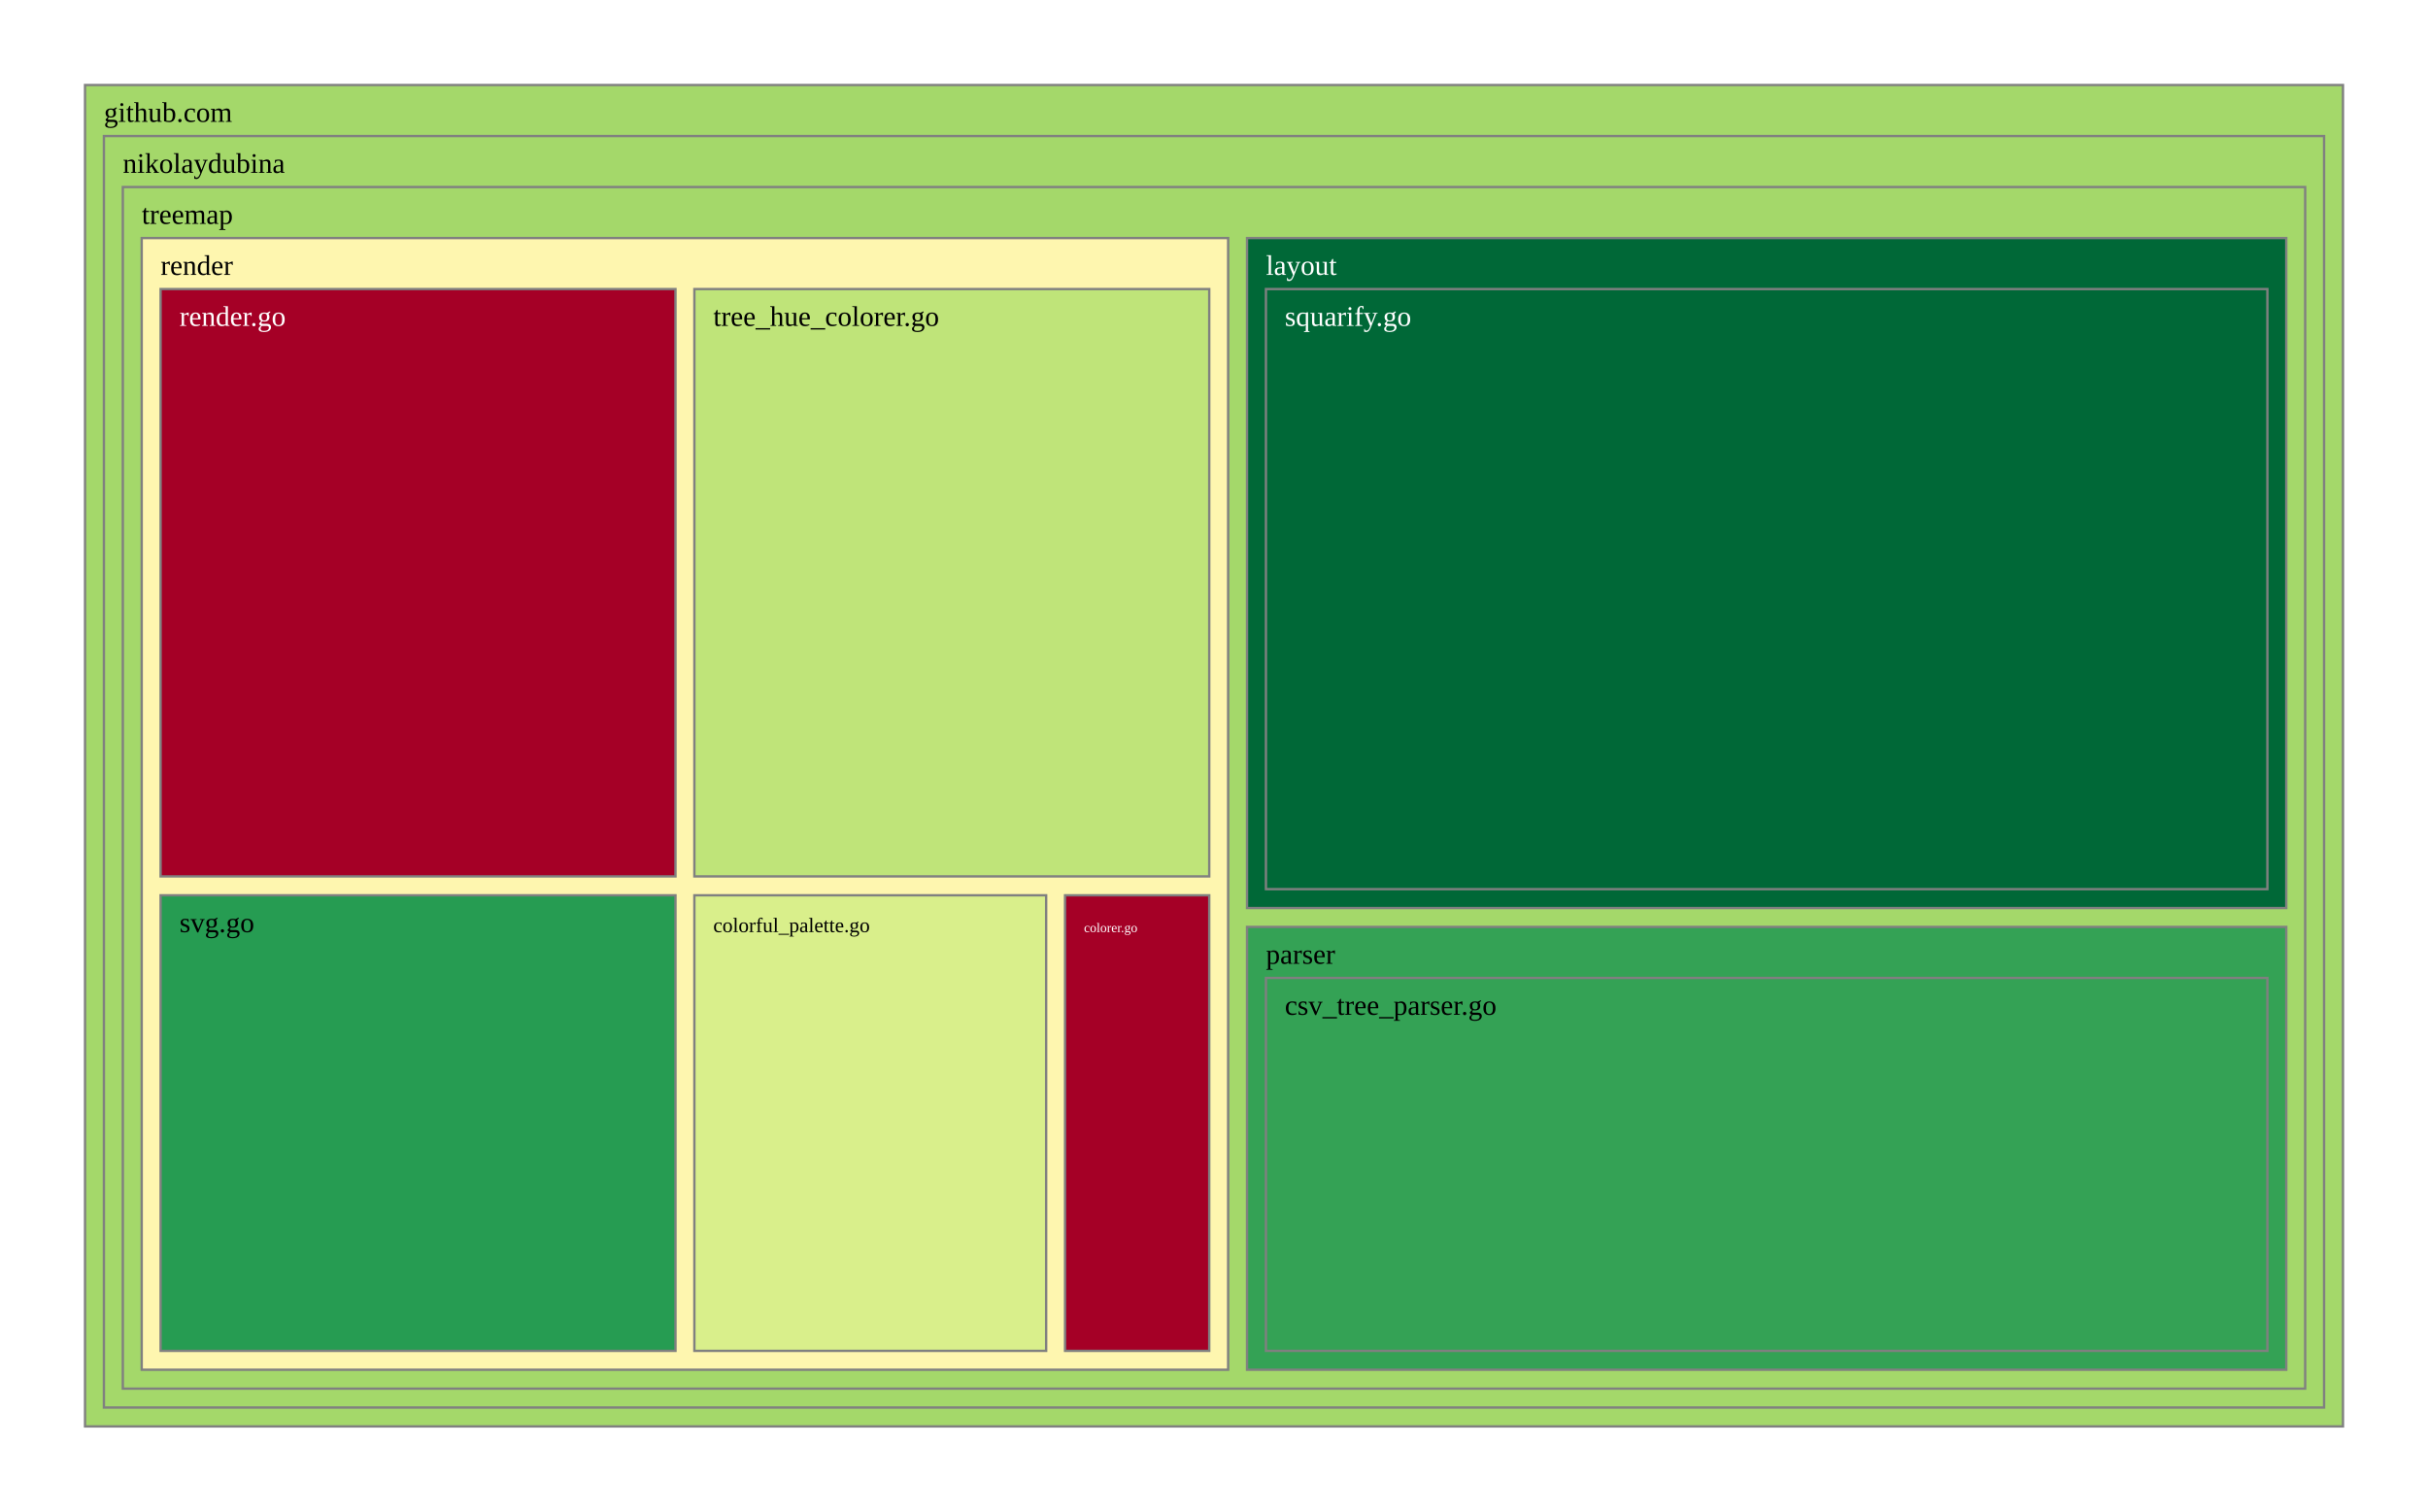
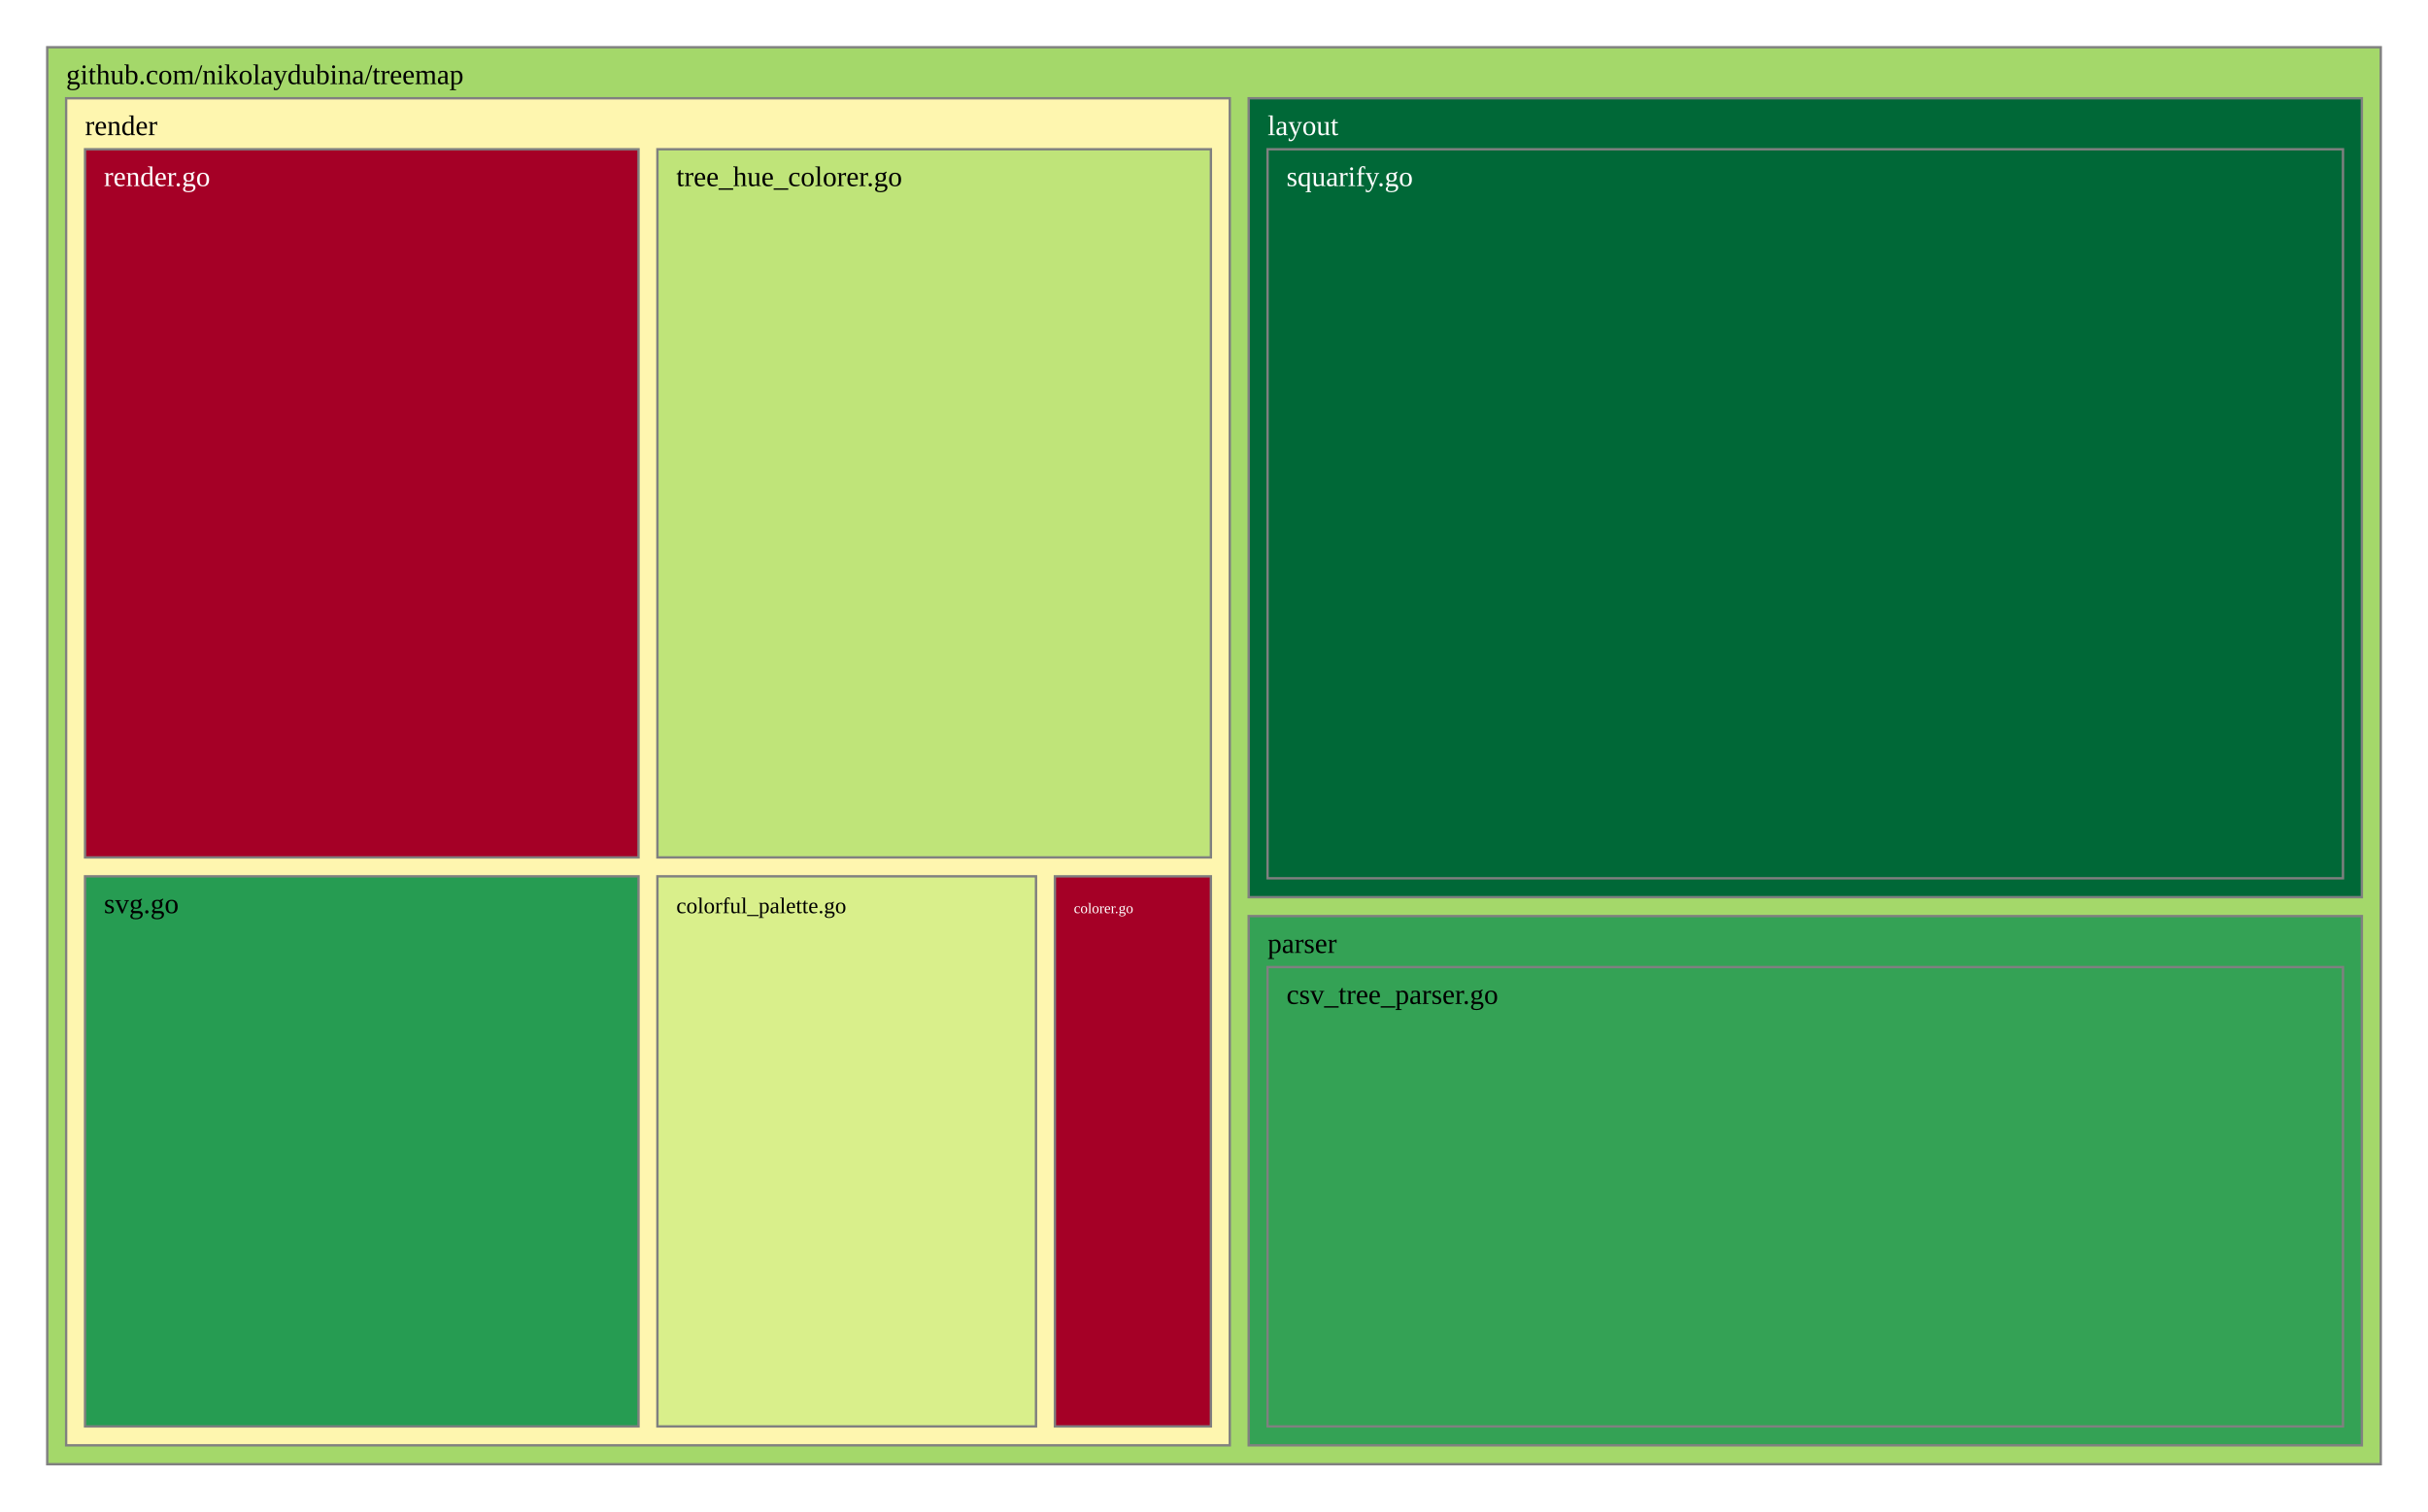
<svg xmlns="http://www.w3.org/2000/svg" viewBox="0 0 1028 640" style="background: white none repeat scroll 0% 0%;">
  <g>
-     <rect x="36" y="36" width="956" height="568" style="fill: rgba(164, 216, 106, 65535);opacity:1;fill-opacity:1;stroke:rgba(128,128,128,65535);stroke-width:1px;stroke-opacity:1;" />
-     <text data-notex="1" text-anchor="start" transform="translate(44,51.6) scale(1)" style="font-family: Open Sans, verdana, arial, sans-serif !important; font-size: 12px; fill: rgb(0, 0, 0, 65535); fill-opacity: 1; white-space: pre;" data-math="N">github.com</text>
+     <rect x="20" y="20" width="988" height="600" style="fill: rgba(164, 216, 106, 65535);opacity:1;fill-opacity:1;stroke:rgba(128,128,128,65535);stroke-width:1px;stroke-opacity:1;" />
+     <text data-notex="1" text-anchor="start" transform="translate(28,35.6) scale(1)" style="font-family: Open Sans, verdana, arial, sans-serif !important; font-size: 12px; fill: rgb(0, 0, 0, 65535); fill-opacity: 1; white-space: pre;" data-math="N">github.com/nikolaydubina/treemap</text>
  </g>
  <g>
-     <rect x="44" y="57.6" width="940" height="538.4" style="fill: rgba(164, 216, 106, 65535);opacity:1;fill-opacity:1;stroke:rgba(128,128,128,65535);stroke-width:1px;stroke-opacity:1;" />
-     <text data-notex="1" text-anchor="start" transform="translate(52,73.2) scale(1)" style="font-family: Open Sans, verdana, arial, sans-serif !important; font-size: 12px; fill: rgb(0, 0, 0, 65535); fill-opacity: 1; white-space: pre;" data-math="N">nikolaydubina</text>
+     <rect x="528.685" y="41.6" width="471.315" height="338.303" style="fill: rgba(0, 104, 55, 65535);opacity:1;fill-opacity:1;stroke:rgba(128,128,128,65535);stroke-width:1px;stroke-opacity:1;" />
+     <text data-notex="1" text-anchor="start" transform="translate(536.6854,57.2) scale(1)" style="font-family: Open Sans, verdana, arial, sans-serif !important; font-size: 12px; fill: rgb(255, 255, 255, 65535); fill-opacity: 1; white-space: pre;" data-math="N">layout</text>
  </g>
  <g>
-     <rect x="52" y="79.2" width="924" height="508.8" style="fill: rgba(164, 216, 106, 65535);opacity:1;fill-opacity:1;stroke:rgba(128,128,128,65535);stroke-width:1px;stroke-opacity:1;" />
-     <text data-notex="1" text-anchor="start" transform="translate(60,94.8) scale(1)" style="font-family: Open Sans, verdana, arial, sans-serif !important; font-size: 12px; fill: rgb(0, 0, 0, 65535); fill-opacity: 1; white-space: pre;" data-math="N">treemap</text>
+     <rect x="528.685" y="387.903" width="471.315" height="224.097" style="fill: rgba(52, 162, 85, 65535);opacity:1;fill-opacity:1;stroke:rgba(128,128,128,65535);stroke-width:1px;stroke-opacity:1;" />
+     <text data-notex="1" text-anchor="start" transform="translate(536.6854,403.5032) scale(1)" style="font-family: Open Sans, verdana, arial, sans-serif !important; font-size: 12px; fill: rgb(0, 0, 0, 65535); fill-opacity: 1; white-space: pre;" data-math="N">parser</text>
  </g>
  <g>
-     <rect x="527.988" y="100.8" width="440.012" height="283.699" style="fill: rgba(0, 104, 55, 65535);opacity:1;fill-opacity:1;stroke:rgba(128,128,128,65535);stroke-width:1px;stroke-opacity:1;" />
-     <text data-notex="1" text-anchor="start" transform="translate(535.9875,116.4) scale(1)" style="font-family: Open Sans, verdana, arial, sans-serif !important; font-size: 12px; fill: rgb(255, 255, 255, 65535); fill-opacity: 1; white-space: pre;" data-math="N">layout</text>
+     <rect x="28" y="41.6" width="492.685" height="570.4" style="fill: rgba(254, 246, 175, 65535);opacity:1;fill-opacity:1;stroke:rgba(128,128,128,65535);stroke-width:1px;stroke-opacity:1;" />
+     <text data-notex="1" text-anchor="start" transform="translate(36,57.2) scale(1)" style="font-family: Open Sans, verdana, arial, sans-serif !important; font-size: 12px; fill: rgb(0, 0, 0, 65535); fill-opacity: 1; white-space: pre;" data-math="N">render</text>
  </g>
  <g>
-     <rect x="527.988" y="392.499" width="440.012" height="187.501" style="fill: rgba(52, 162, 85, 65535);opacity:1;fill-opacity:1;stroke:rgba(128,128,128,65535);stroke-width:1px;stroke-opacity:1;" />
-     <text data-notex="1" text-anchor="start" transform="translate(535.9875,408.0994) scale(1)" style="font-family: Open Sans, verdana, arial, sans-serif !important; font-size: 12px; fill: rgb(0, 0, 0, 65535); fill-opacity: 1; white-space: pre;" data-math="N">parser</text>
+     <rect x="536.685" y="63.2" width="455.315" height="308.703" style="fill: rgba(0, 104, 55, 65535);opacity:1;fill-opacity:1;stroke:rgba(128,128,128,65535);stroke-width:1px;stroke-opacity:1;" />
+     <text data-notex="1" text-anchor="start" transform="translate(544.6854,78.8) scale(1)" style="font-family: Open Sans, verdana, arial, sans-serif !important; font-size: 12px; fill: rgb(255, 255, 255, 65535); fill-opacity: 1; white-space: pre;" data-math="N">squarify.go</text>
  </g>
  <g>
-     <rect x="60" y="100.8" width="459.988" height="479.2" style="fill: rgba(254, 246, 175, 65535);opacity:1;fill-opacity:1;stroke:rgba(128,128,128,65535);stroke-width:1px;stroke-opacity:1;" />
-     <text data-notex="1" text-anchor="start" transform="translate(68,116.4) scale(1)" style="font-family: Open Sans, verdana, arial, sans-serif !important; font-size: 12px; fill: rgb(0, 0, 0, 65535); fill-opacity: 1; white-space: pre;" data-math="N">render</text>
+     <rect x="536.685" y="409.503" width="455.315" height="194.497" style="fill: rgba(52, 162, 85, 65535);opacity:1;fill-opacity:1;stroke:rgba(128,128,128,65535);stroke-width:1px;stroke-opacity:1;" />
+     <text data-notex="1" text-anchor="start" transform="translate(544.6854,425.1032) scale(1)" style="font-family: Open Sans, verdana, arial, sans-serif !important; font-size: 12px; fill: rgb(0, 0, 0, 65535); fill-opacity: 1; white-space: pre;" data-math="N">csv_tree_parser.go</text>
  </g>
  <g>
-     <rect x="535.988" y="122.4" width="424.012" height="254.099" style="fill: rgba(0, 104, 55, 65535);opacity:1;fill-opacity:1;stroke:rgba(128,128,128,65535);stroke-width:1px;stroke-opacity:1;" />
-     <text data-notex="1" text-anchor="start" transform="translate(543.9875,138) scale(1)" style="font-family: Open Sans, verdana, arial, sans-serif !important; font-size: 12px; fill: rgb(255, 255, 255, 65535); fill-opacity: 1; white-space: pre;" data-math="N">squarify.go</text>
+     <rect x="446.636" y="371.063" width="66.049" height="232.937" style="fill: rgba(165, 0, 38, 65535);opacity:1;fill-opacity:1;stroke:rgba(128,128,128,65535);stroke-width:1px;stroke-opacity:1;" />
+     <text data-notex="1" text-anchor="start" transform="translate(454.6362,386.6634) scale(0.521345)" style="font-family: Open Sans, verdana, arial, sans-serif !important; font-size: 12px; fill: rgb(255, 255, 255, 65535); fill-opacity: 1; white-space: pre;" data-math="N">colorer.go</text>
  </g>
  <g>
-     <rect x="535.988" y="414.099" width="424.012" height="157.901" style="fill: rgba(52, 162, 85, 65535);opacity:1;fill-opacity:1;stroke:rgba(128,128,128,65535);stroke-width:1px;stroke-opacity:1;" />
-     <text data-notex="1" text-anchor="start" transform="translate(543.9875,429.6994) scale(1)" style="font-family: Open Sans, verdana, arial, sans-serif !important; font-size: 12px; fill: rgb(0, 0, 0, 65535); fill-opacity: 1; white-space: pre;" data-math="N">csv_tree_parser.go</text>
+     <rect x="278.343" y="371.063" width="160.294" height="232.937" style="fill: rgba(217, 239, 139, 65535);opacity:1;fill-opacity:1;stroke:rgba(128,128,128,65535);stroke-width:1px;stroke-opacity:1;" />
+     <text data-notex="1" text-anchor="start" transform="translate(286.3427,386.6634) scale(0.791083)" style="font-family: Open Sans, verdana, arial, sans-serif !important; font-size: 12px; fill: rgb(0, 0, 0, 65535); fill-opacity: 1; white-space: pre;" data-math="N">colorful_palette.go</text>
  </g>
  <g>
-     <rect x="450.934" y="379.102" width="61.054" height="192.898" style="fill: rgba(165, 0, 38, 65535);opacity:1;fill-opacity:1;stroke:rgba(128,128,128,65535);stroke-width:1px;stroke-opacity:1;" />
-     <text data-notex="1" text-anchor="start" transform="translate(458.9339,394.7024) scale(0.469309)" style="font-family: Open Sans, verdana, arial, sans-serif !important; font-size: 12px; fill: rgb(255, 255, 255, 65535); fill-opacity: 1; white-space: pre;" data-math="N">colorer.go</text>
+     <rect x="36" y="63.2" width="234.343" height="299.863" style="fill: rgba(165, 0, 38, 65535);opacity:1;fill-opacity:1;stroke:rgba(128,128,128,65535);stroke-width:1px;stroke-opacity:1;" />
+     <text data-notex="1" text-anchor="start" transform="translate(44,78.8) scale(1)" style="font-family: Open Sans, verdana, arial, sans-serif !important; font-size: 12px; fill: rgb(255, 255, 255, 65535); fill-opacity: 1; white-space: pre;" data-math="N">render.go</text>
  </g>
  <g>
-     <rect x="293.994" y="379.102" width="148.94" height="192.898" style="fill: rgba(217, 239, 139, 65535);opacity:1;fill-opacity:1;stroke:rgba(128,128,128,65535);stroke-width:1px;stroke-opacity:1;" />
-     <text data-notex="1" text-anchor="start" transform="translate(301.9938,394.7024) scale(0.728838)" style="font-family: Open Sans, verdana, arial, sans-serif !important; font-size: 12px; fill: rgb(0, 0, 0, 65535); fill-opacity: 1; white-space: pre;" data-math="N">colorful_palette.go</text>
+     <rect x="36" y="371.063" width="234.343" height="232.937" style="fill: rgba(38, 156, 82, 65535);opacity:1;fill-opacity:1;stroke:rgba(128,128,128,65535);stroke-width:1px;stroke-opacity:1;" />
+     <text data-notex="1" text-anchor="start" transform="translate(44,386.6634) scale(1)" style="font-family: Open Sans, verdana, arial, sans-serif !important; font-size: 12px; fill: rgb(0, 0, 0, 65535); fill-opacity: 1; white-space: pre;" data-math="N">svg.go</text>
  </g>
  <g>
-     <rect x="68" y="122.4" width="217.994" height="248.702" style="fill: rgba(165, 0, 38, 65535);opacity:1;fill-opacity:1;stroke:rgba(128,128,128,65535);stroke-width:1px;stroke-opacity:1;" />
-     <text data-notex="1" text-anchor="start" transform="translate(76,138) scale(1)" style="font-family: Open Sans, verdana, arial, sans-serif !important; font-size: 12px; fill: rgb(255, 255, 255, 65535); fill-opacity: 1; white-space: pre;" data-math="N">render.go</text>
-   </g>
-   <g>
-     <rect x="68" y="379.102" width="217.994" height="192.898" style="fill: rgba(38, 156, 82, 65535);opacity:1;fill-opacity:1;stroke:rgba(128,128,128,65535);stroke-width:1px;stroke-opacity:1;" />
-     <text data-notex="1" text-anchor="start" transform="translate(76,394.7024) scale(1)" style="font-family: Open Sans, verdana, arial, sans-serif !important; font-size: 12px; fill: rgb(0, 0, 0, 65535); fill-opacity: 1; white-space: pre;" data-math="N">svg.go</text>
-   </g>
-   <g>
-     <rect x="293.994" y="122.4" width="217.994" height="248.702" style="fill: rgba(191, 228, 121, 65535);opacity:1;fill-opacity:1;stroke:rgba(128,128,128,65535);stroke-width:1px;stroke-opacity:1;" />
-     <text data-notex="1" text-anchor="start" transform="translate(301.9938,138) scale(1)" style="font-family: Open Sans, verdana, arial, sans-serif !important; font-size: 12px; fill: rgb(0, 0, 0, 65535); fill-opacity: 1; white-space: pre;" data-math="N">tree_hue_colorer.go</text>
+     <rect x="278.343" y="63.2" width="234.343" height="299.863" style="fill: rgba(191, 228, 121, 65535);opacity:1;fill-opacity:1;stroke:rgba(128,128,128,65535);stroke-width:1px;stroke-opacity:1;" />
+     <text data-notex="1" text-anchor="start" transform="translate(286.3427,78.8) scale(1)" style="font-family: Open Sans, verdana, arial, sans-serif !important; font-size: 12px; fill: rgb(0, 0, 0, 65535); fill-opacity: 1; white-space: pre;" data-math="N">tree_hue_colorer.go</text>
  </g>
</svg>
